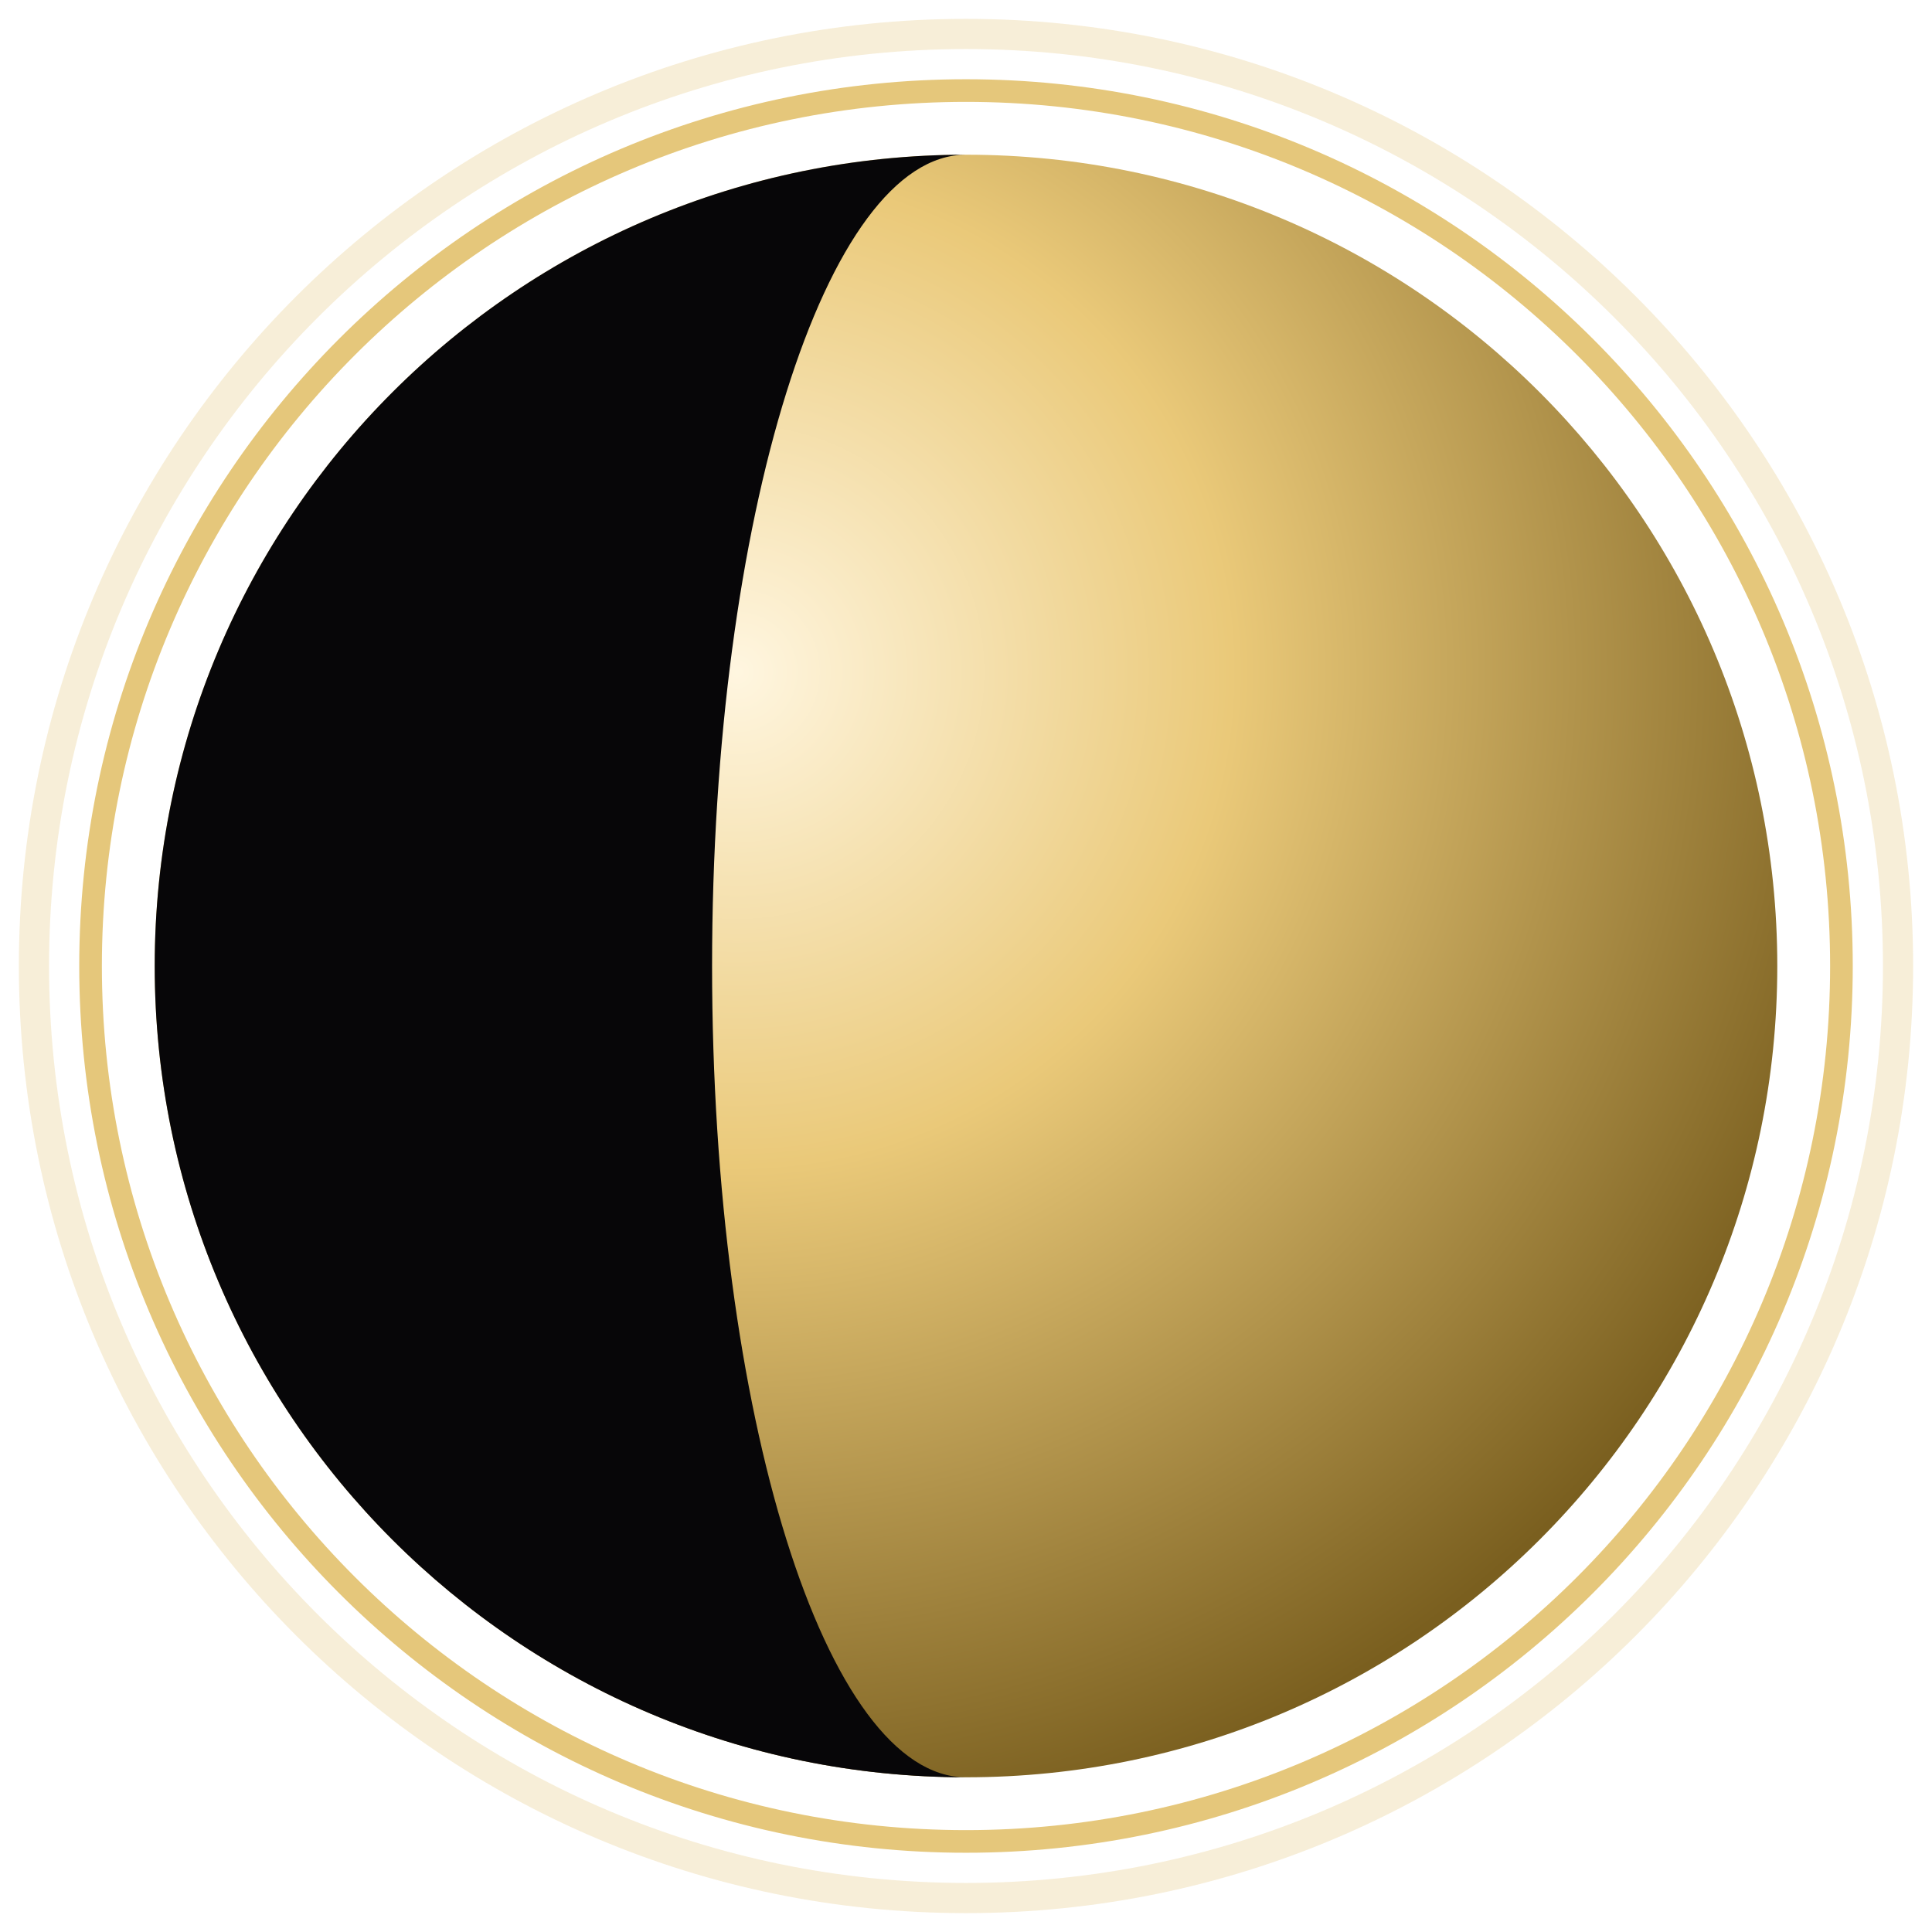
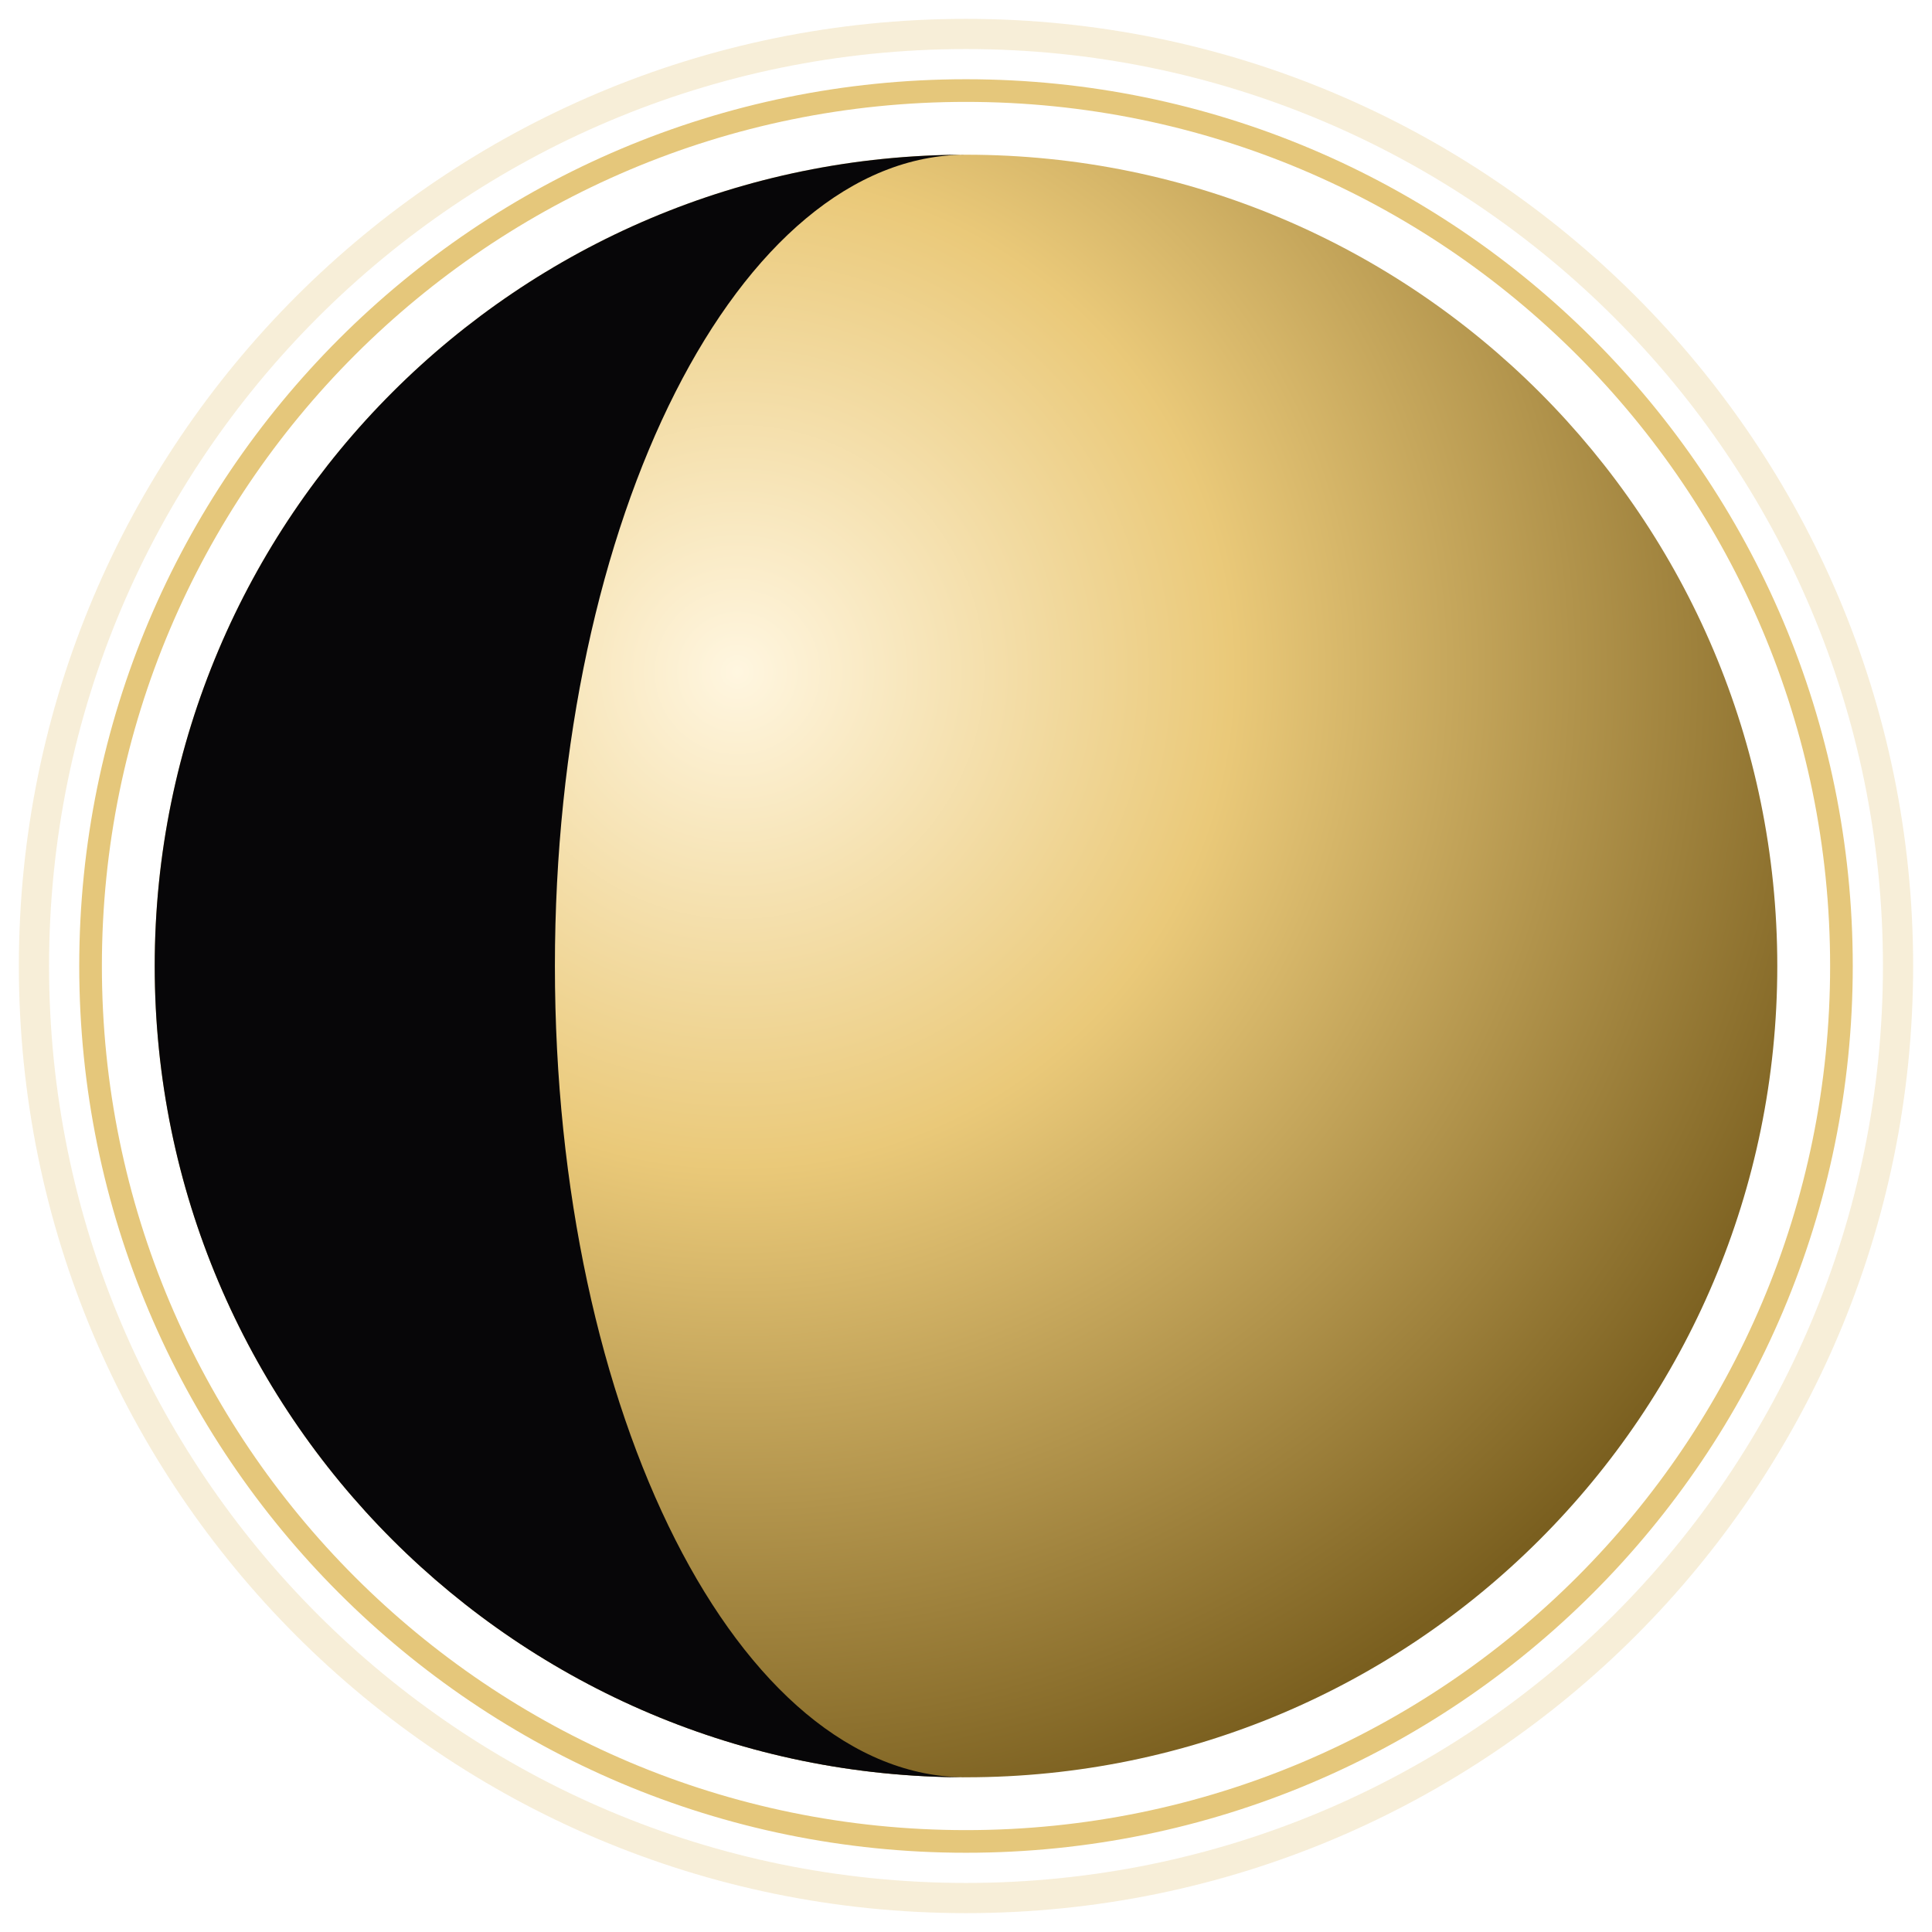
<svg xmlns="http://www.w3.org/2000/svg" viewBox="0 0 512 512" width="512" height="512">
  <defs>
    <radialGradient id="moonGold" cx="36%" cy="32%" r="72%">
      <stop offset="0%" stop-color="#FFF6E0" />
      <stop offset="42%" stop-color="#EAC979" />
      <stop offset="100%" stop-color="#7A5F1F" />
    </radialGradient>
  </defs>
  <circle cx="256" cy="256" r="215" fill="url(#moonGold)" />
-   <path d="M 256 41 A 215 215 0 0 0 256 471 A 67.291 215 0 0 1 256 41 Z" fill="#070608" fill-opacity="1.0" />
+   <path d="M 256 41 A 215 215 0 0 0 256 471 A 108.944 215 0 0 1 256 41 Z" fill="#070608" fill-opacity="1.0" />
  <circle cx="256" cy="256" r="247" fill="none" stroke="#E5C77B" stroke-opacity="0.3" stroke-width="8.0" />
  <circle cx="256" cy="256" r="232" fill="none" stroke="#E5C77B" stroke-opacity="1.0" stroke-width="6.0" />
</svg>
